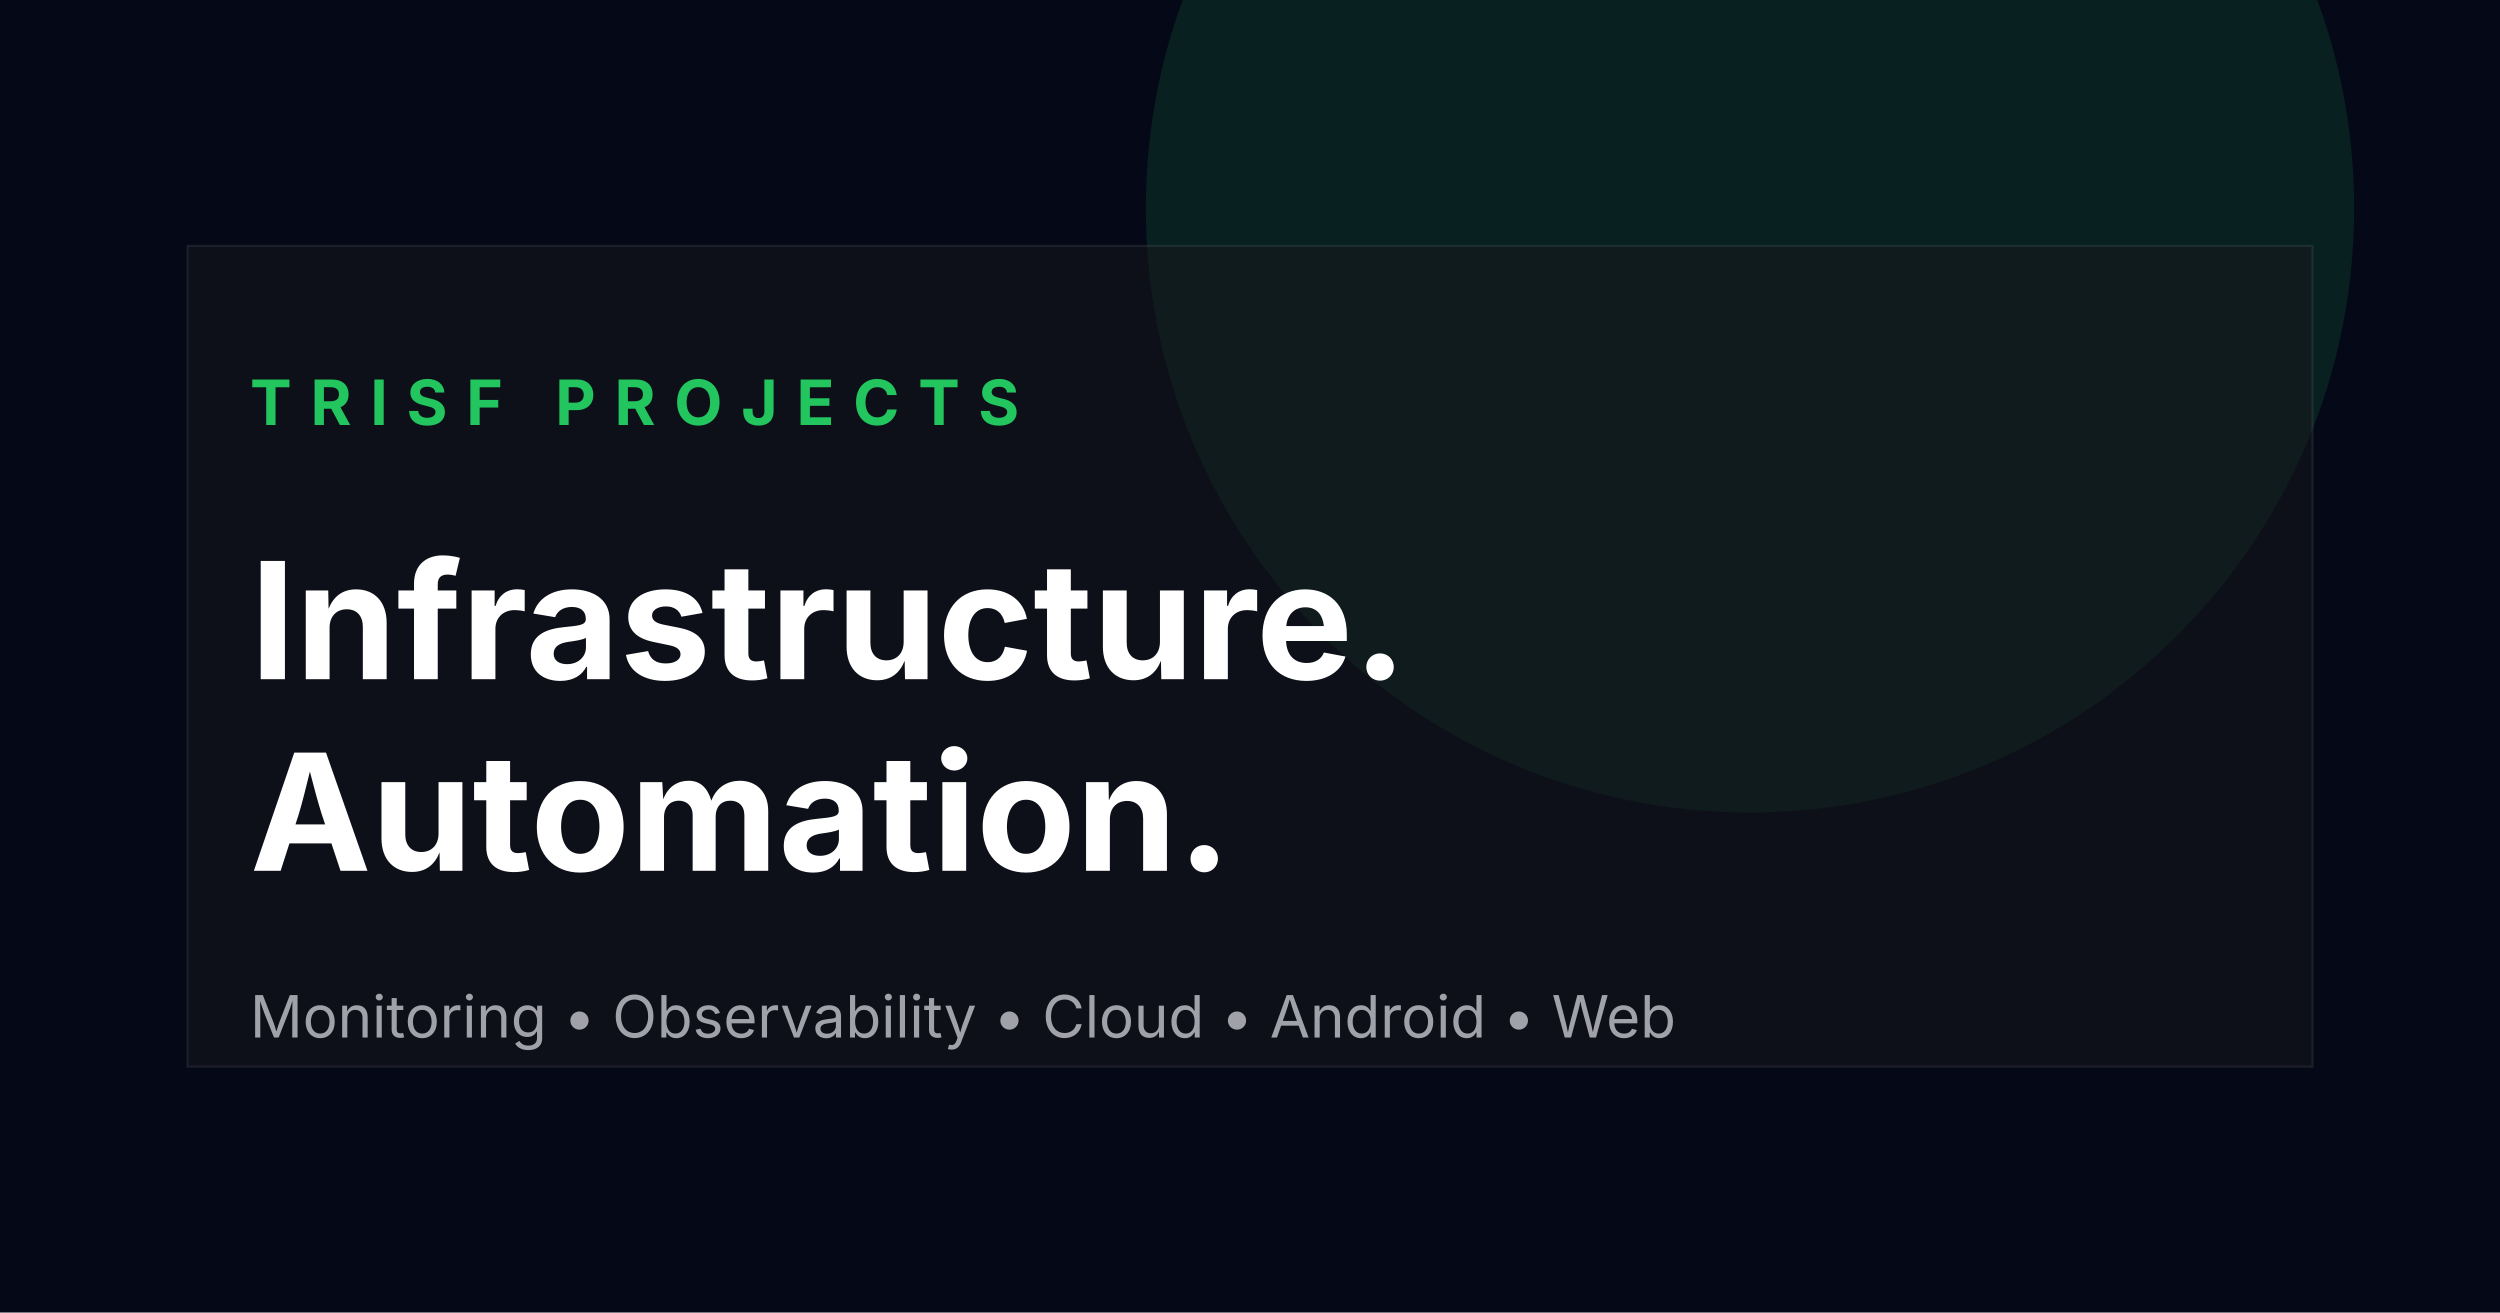
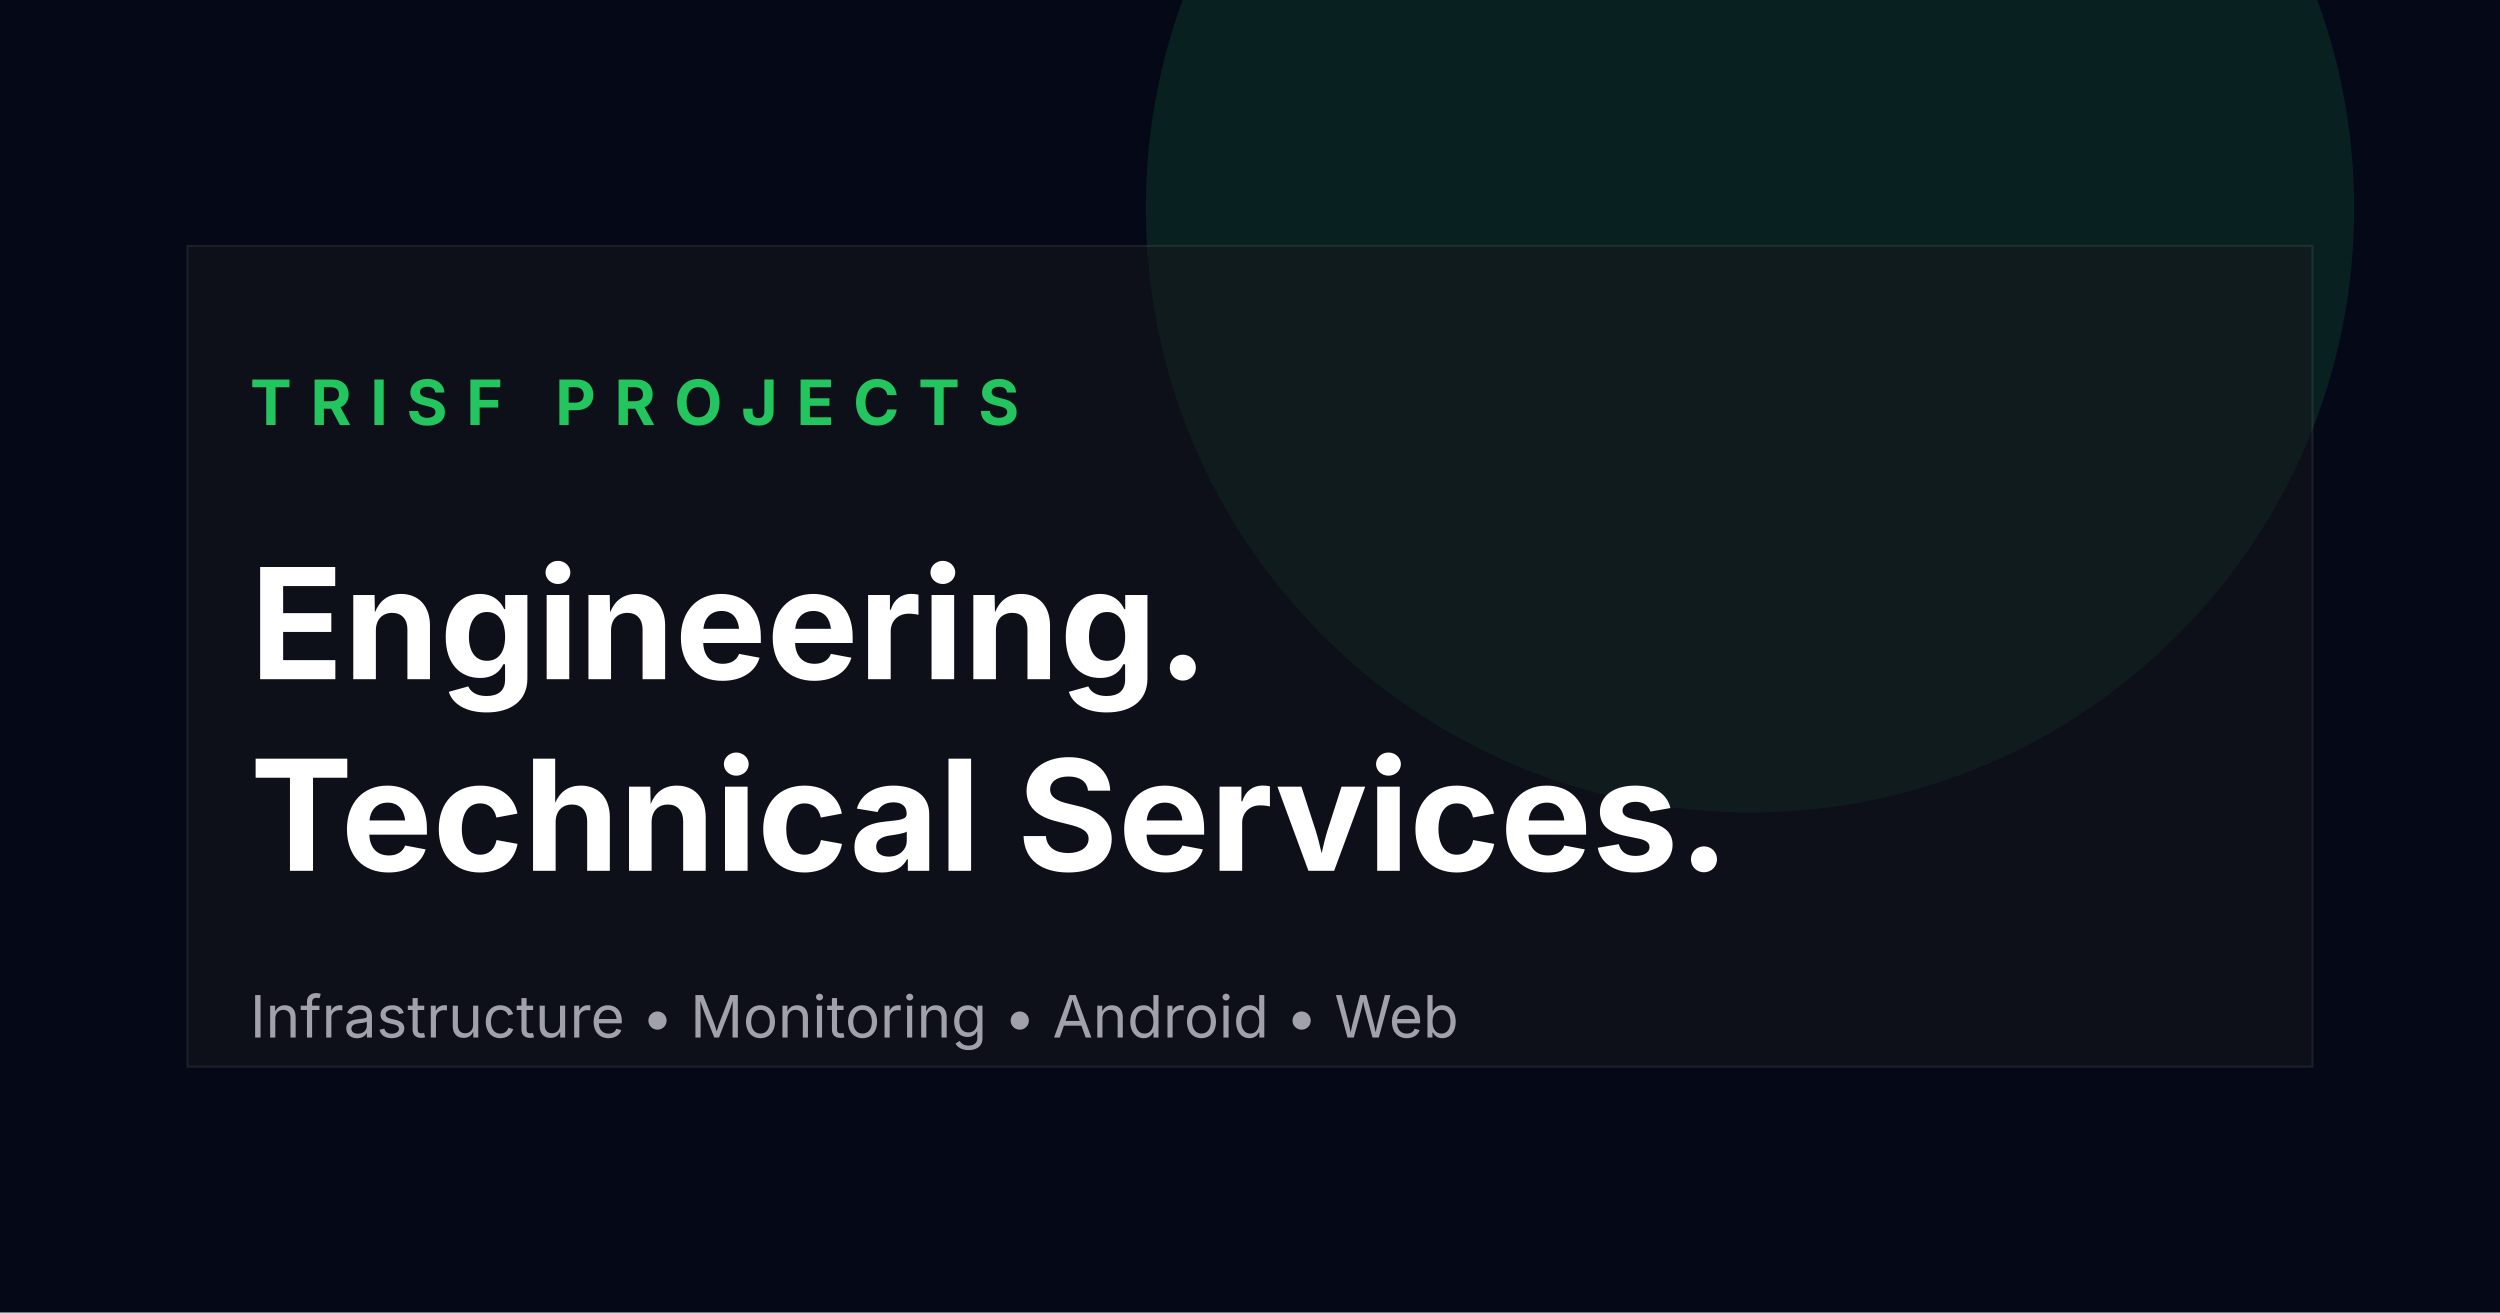
<svg xmlns="http://www.w3.org/2000/svg" width="1200" height="630" viewBox="0 0 1200 630" fill="none">
  <rect width="1200" height="630" fill="#050816" />
  <circle cx="840" cy="100" r="290" fill="#22c55e" fill-opacity="0.13" />
  <path d="M90 118H1110V512H90V118Z" fill="#18181b" fill-opacity="0.52" stroke="white" stroke-opacity="0.08" />
  <text x="120" y="204" fill="#22c55e" font-family="Inter, Arial, sans-serif" font-size="30" font-weight="700" letter-spacing="9">TRISF PROJECTS</text>
-   <text x="120" y="326" fill="white" font-family="Inter, Arial, sans-serif" font-size="78" font-weight="700">Infrastructure.</text>
-   <text x="120" y="418" fill="white" font-family="Inter, Arial, sans-serif" font-size="78" font-weight="700">Automation.</text>
-   <text x="120" y="498" fill="#a1a1aa" font-family="Inter, Arial, sans-serif" font-size="28">Monitoring • Observability • Cloud • Android • Web</text>
+   <text x="120" y="326" fill="white" font-family="Inter, Arial, sans-serif" font-size="74" font-weight="700">Engineering.</text>
+   <text x="120" y="418" fill="white" font-family="Inter, Arial, sans-serif" font-size="74" font-weight="700">Technical Services.</text>
+   <text x="120" y="498" fill="#a1a1aa" font-family="Inter, Arial, sans-serif" font-size="28">Infrastructure • Monitoring • Android • Web</text>
</svg>
